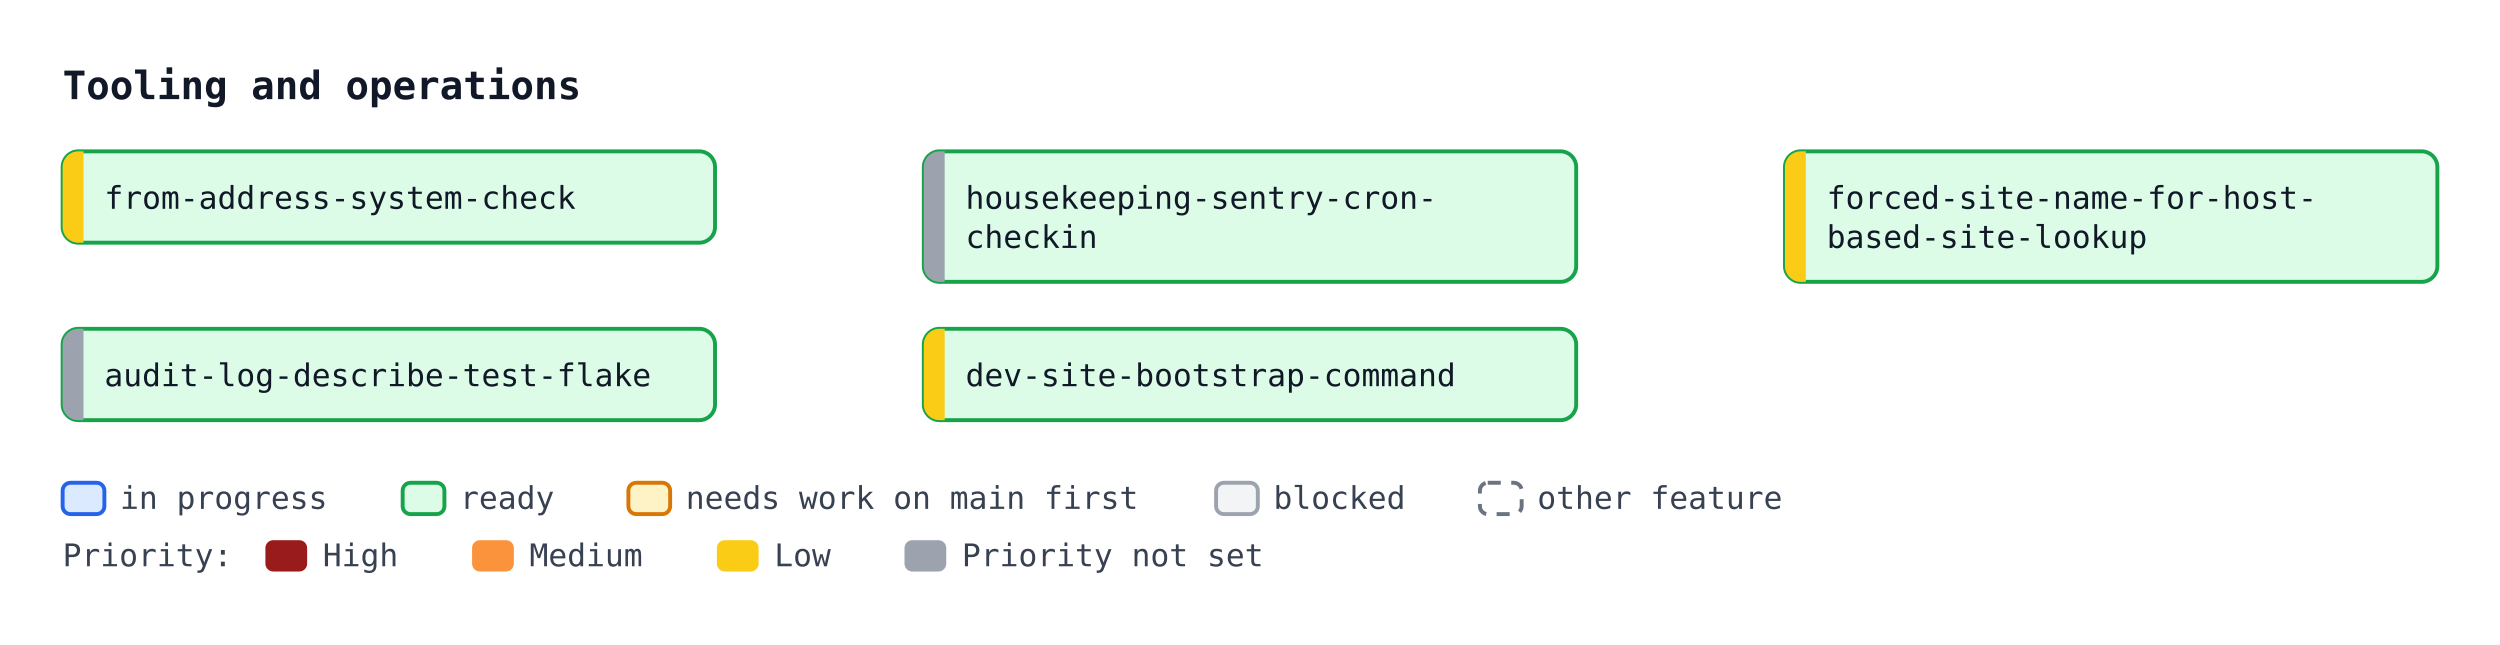
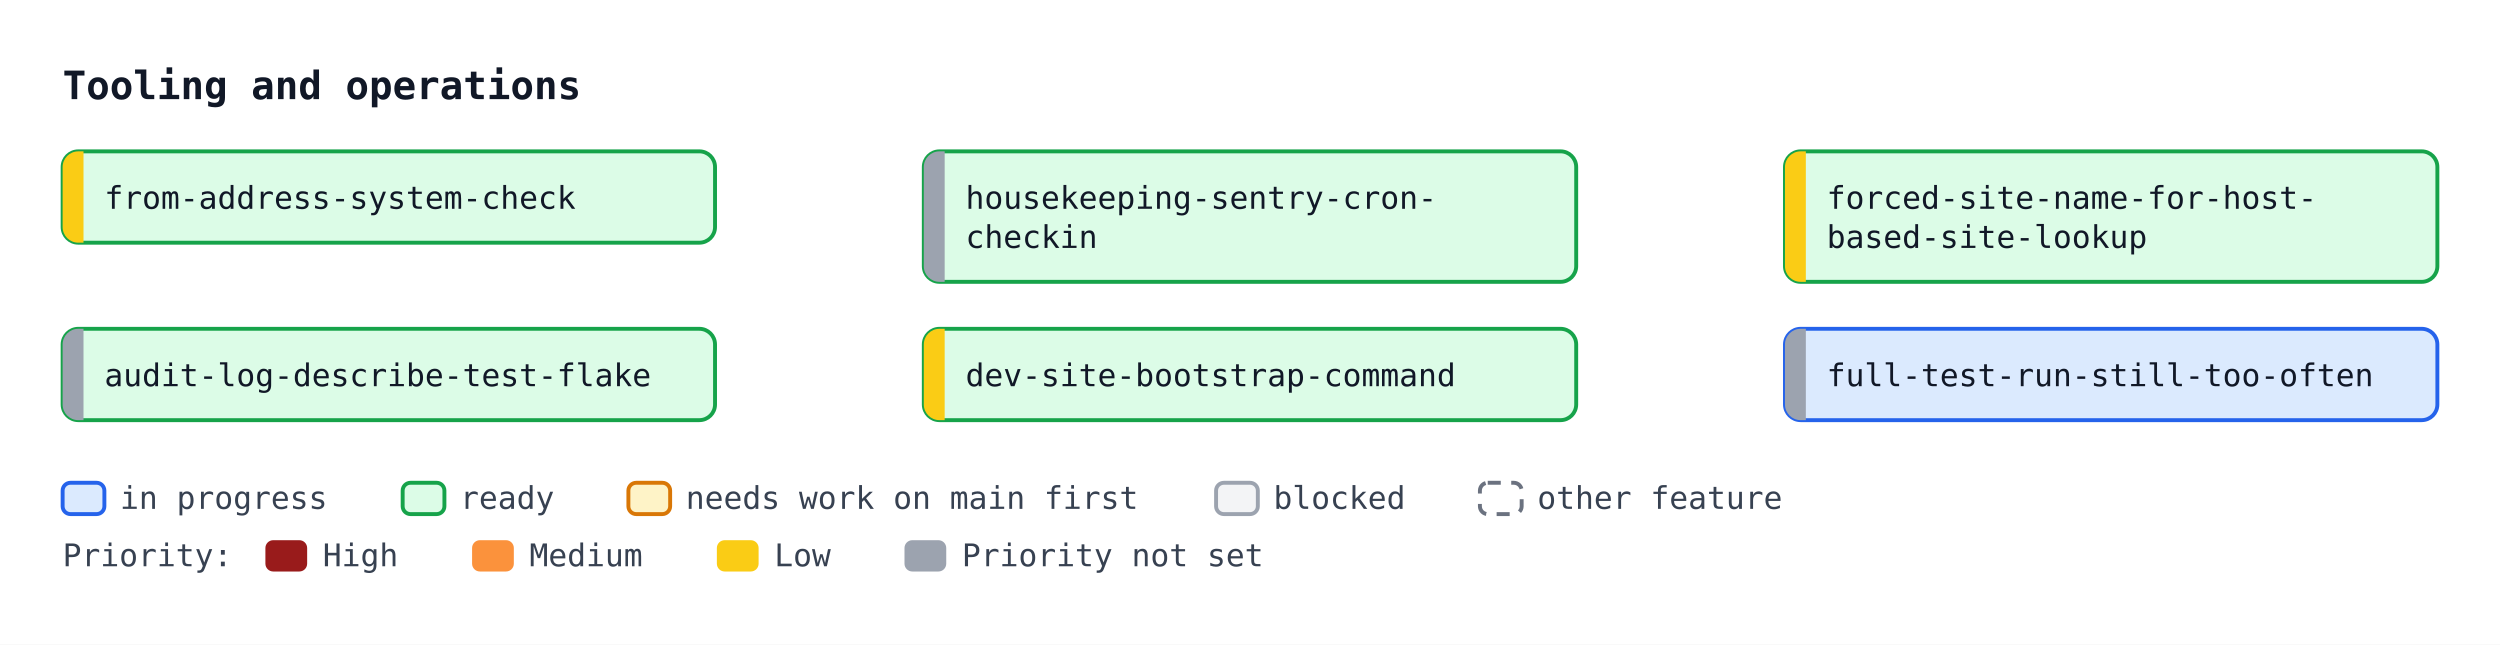
<svg xmlns="http://www.w3.org/2000/svg" width="958" height="247" viewBox="0 0 958 247" font-family="ui-monospace, SFMono-Regular, Menlo, Consolas, monospace" font-size="12">
  <defs>
    <marker id="arrow" viewBox="0 0 10 10" refX="10" refY="5" markerWidth="7" markerHeight="7" orient="auto-start-reverse">
      <path d="M0,0 L10,5 L0,10 z" fill="#4b5563" />
    </marker>
  </defs>
  <rect width="958" height="247" fill="#ffffff" />
  <text x="24" y="38" font-size="15" font-weight="bold" fill="#111827">Tooling and operations</text>
  <rect x="24.0" y="58.0" width="250" height="35" rx="6" fill="#dcfce7" stroke="#16a34a" stroke-width="1.5" />
  <path d="M32.0,58.0 H30.0 A6,6 0 0 0 24.0,64.0 V87.0 A6,6 0 0 0 30.0,93.0 H32.0 Z" fill="#facc15" />
  <text x="40.0" y="80.0" fill="#111827">from-address-system-check</text>
  <rect x="354.0" y="58.0" width="250" height="50" rx="6" fill="#dcfce7" stroke="#16a34a" stroke-width="1.5" />
  <path d="M362.0,58.0 H360.0 A6,6 0 0 0 354.0,64.0 V102.0 A6,6 0 0 0 360.0,108.0 H362.0 Z" fill="#9ca3af" />
  <text x="370.0" y="80.0" fill="#111827">housekeeping-sentry-cron-</text>
  <text x="370.0" y="95.0" fill="#111827">checkin</text>
  <rect x="684.0" y="58.0" width="250" height="50" rx="6" fill="#dcfce7" stroke="#16a34a" stroke-width="1.5" />
  <path d="M692.0,58.0 H690.0 A6,6 0 0 0 684.0,64.0 V102.0 A6,6 0 0 0 690.0,108.0 H692.0 Z" fill="#facc15" />
  <text x="700.0" y="80.0" fill="#111827">forced-site-name-for-host-</text>
  <text x="700.0" y="95.0" fill="#111827">based-site-lookup</text>
  <rect x="24.0" y="126.0" width="250" height="35" rx="6" fill="#dcfce7" stroke="#16a34a" stroke-width="1.5" />
  <path d="M32.0,126.0 H30.0 A6,6 0 0 0 24.0,132.0 V155.0 A6,6 0 0 0 30.0,161.0 H32.0 Z" fill="#9ca3af" />
  <text x="40.0" y="148.0" fill="#111827">audit-log-describe-test-flake</text>
  <rect x="354.0" y="126.0" width="250" height="35" rx="6" fill="#dcfce7" stroke="#16a34a" stroke-width="1.5" />
  <path d="M362.0,126.0 H360.0 A6,6 0 0 0 354.0,132.0 V155.0 A6,6 0 0 0 360.0,161.0 H362.0 Z" fill="#facc15" />
  <text x="370.0" y="148.0" fill="#111827">dev-site-bootstrap-command</text>
+   <rect x="684.0" y="126.0" width="250" height="35" rx="6" fill="#dbeafe" stroke="#2563eb" stroke-width="1.5" />
+   <path d="M692.0,126.0 H690.0 A6,6 0 0 0 684.0,132.0 V155.0 A6,6 0 0 0 690.0,161.0 H692.0 Z" fill="#9ca3af" />
+   <text x="700.0" y="148.0" fill="#111827">full-test-run-still-too-often</text>
  <rect x="24.0" y="185" width="16" height="12" rx="3" fill="#dbeafe" stroke="#2563eb" stroke-width="1.5" />
  <text x="46.0" y="195" fill="#374151">in progress</text>
  <rect x="154.3" y="185" width="16" height="12" rx="3" fill="#dcfce7" stroke="#16a34a" stroke-width="1.5" />
  <text x="176.3" y="195" fill="#374151">ready</text>
  <rect x="240.8" y="185" width="16" height="12" rx="3" fill="#fef3c7" stroke="#d97706" stroke-width="1.5" />
  <text x="262.8" y="195" fill="#374151">needs work on main first</text>
  <rect x="466.0" y="185" width="16" height="12" rx="3" fill="#f3f4f6" stroke="#9ca3af" stroke-width="1.5" />
  <text x="488.0" y="195" fill="#374151">blocked</text>
  <rect x="567.1" y="185" width="16" height="12" rx="3" fill="#ffffff" stroke="#6b7280" stroke-width="1.5" stroke-dasharray="5 4" />
  <text x="589.1" y="195" fill="#374151">other feature</text>
  <text x="24" y="217" fill="#374151">Priority:</text>
  <rect x="101.7" y="207" width="16" height="12" rx="3" fill="#991b1b" />
  <text x="123.7" y="217" fill="#374151">High</text>
  <rect x="180.9" y="207" width="16" height="12" rx="3" fill="#fb923c" />
  <text x="202.9" y="217" fill="#374151">Medium</text>
  <rect x="274.7" y="207" width="16" height="12" rx="3" fill="#facc15" />
  <text x="296.7" y="217" fill="#374151">Low</text>
  <rect x="346.6" y="207" width="16" height="12" rx="3" fill="#9ca3af" />
  <text x="368.6" y="217" fill="#374151">Priority not set</text>
</svg>
